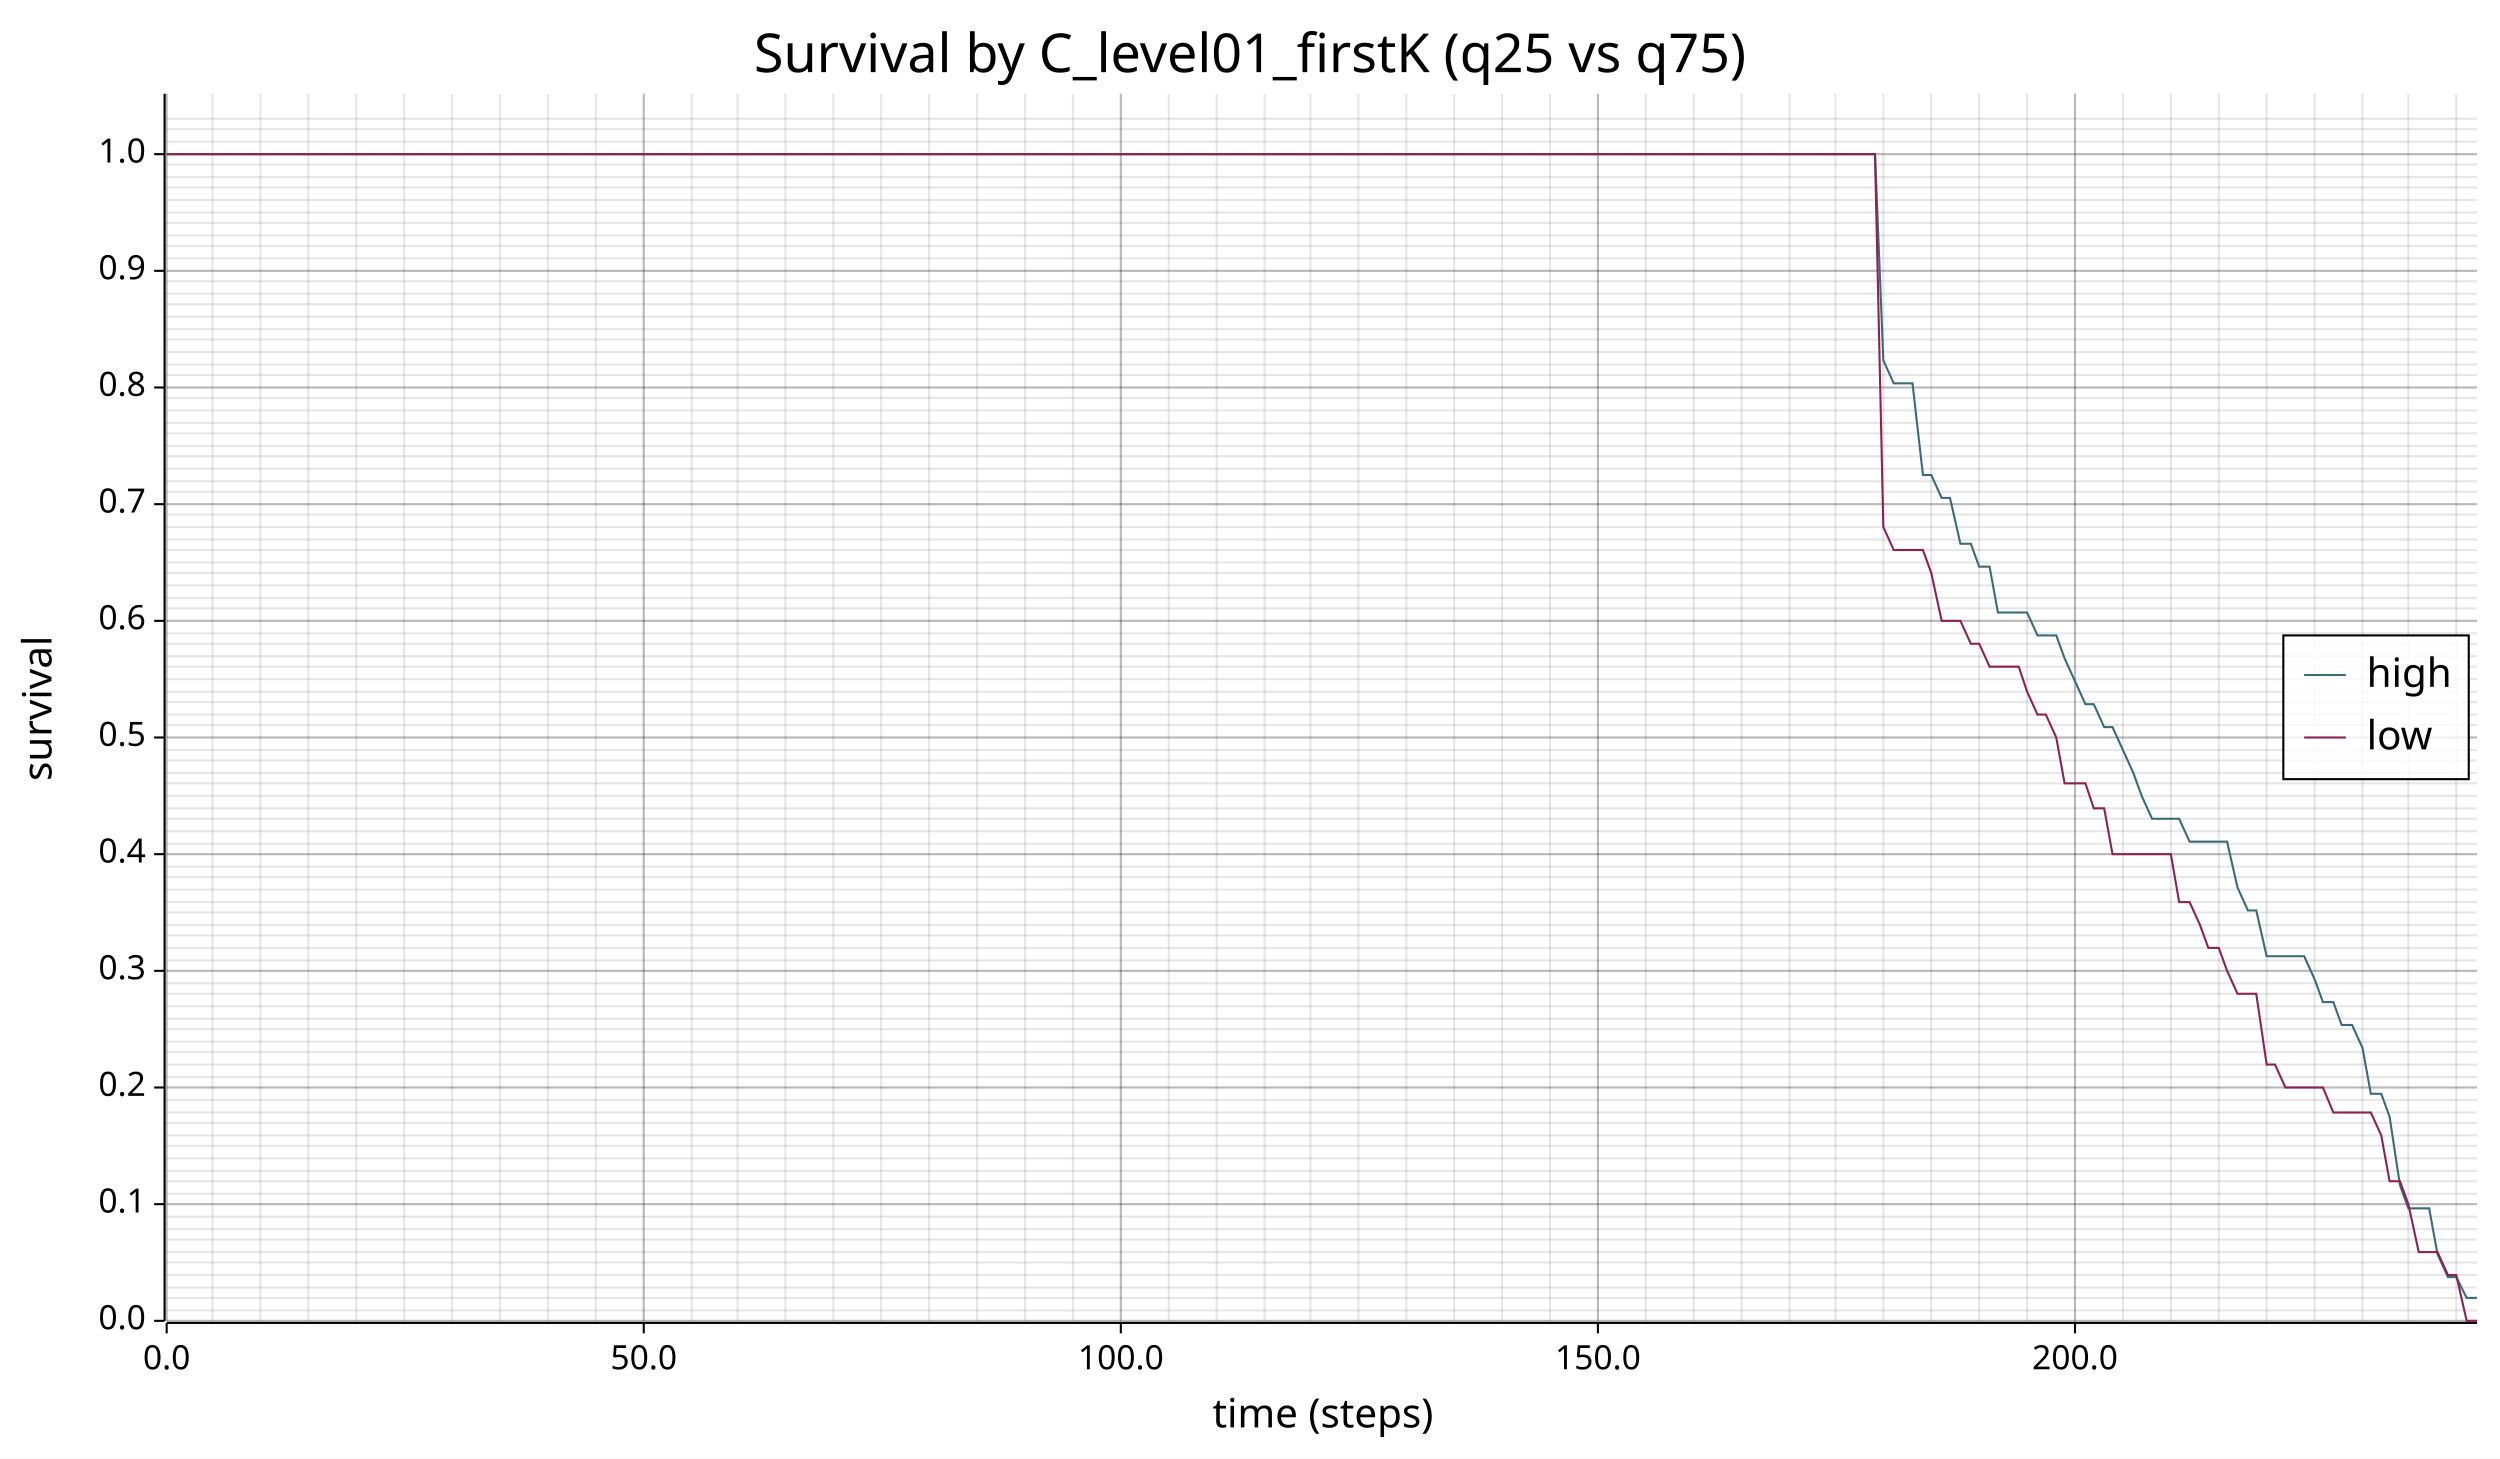
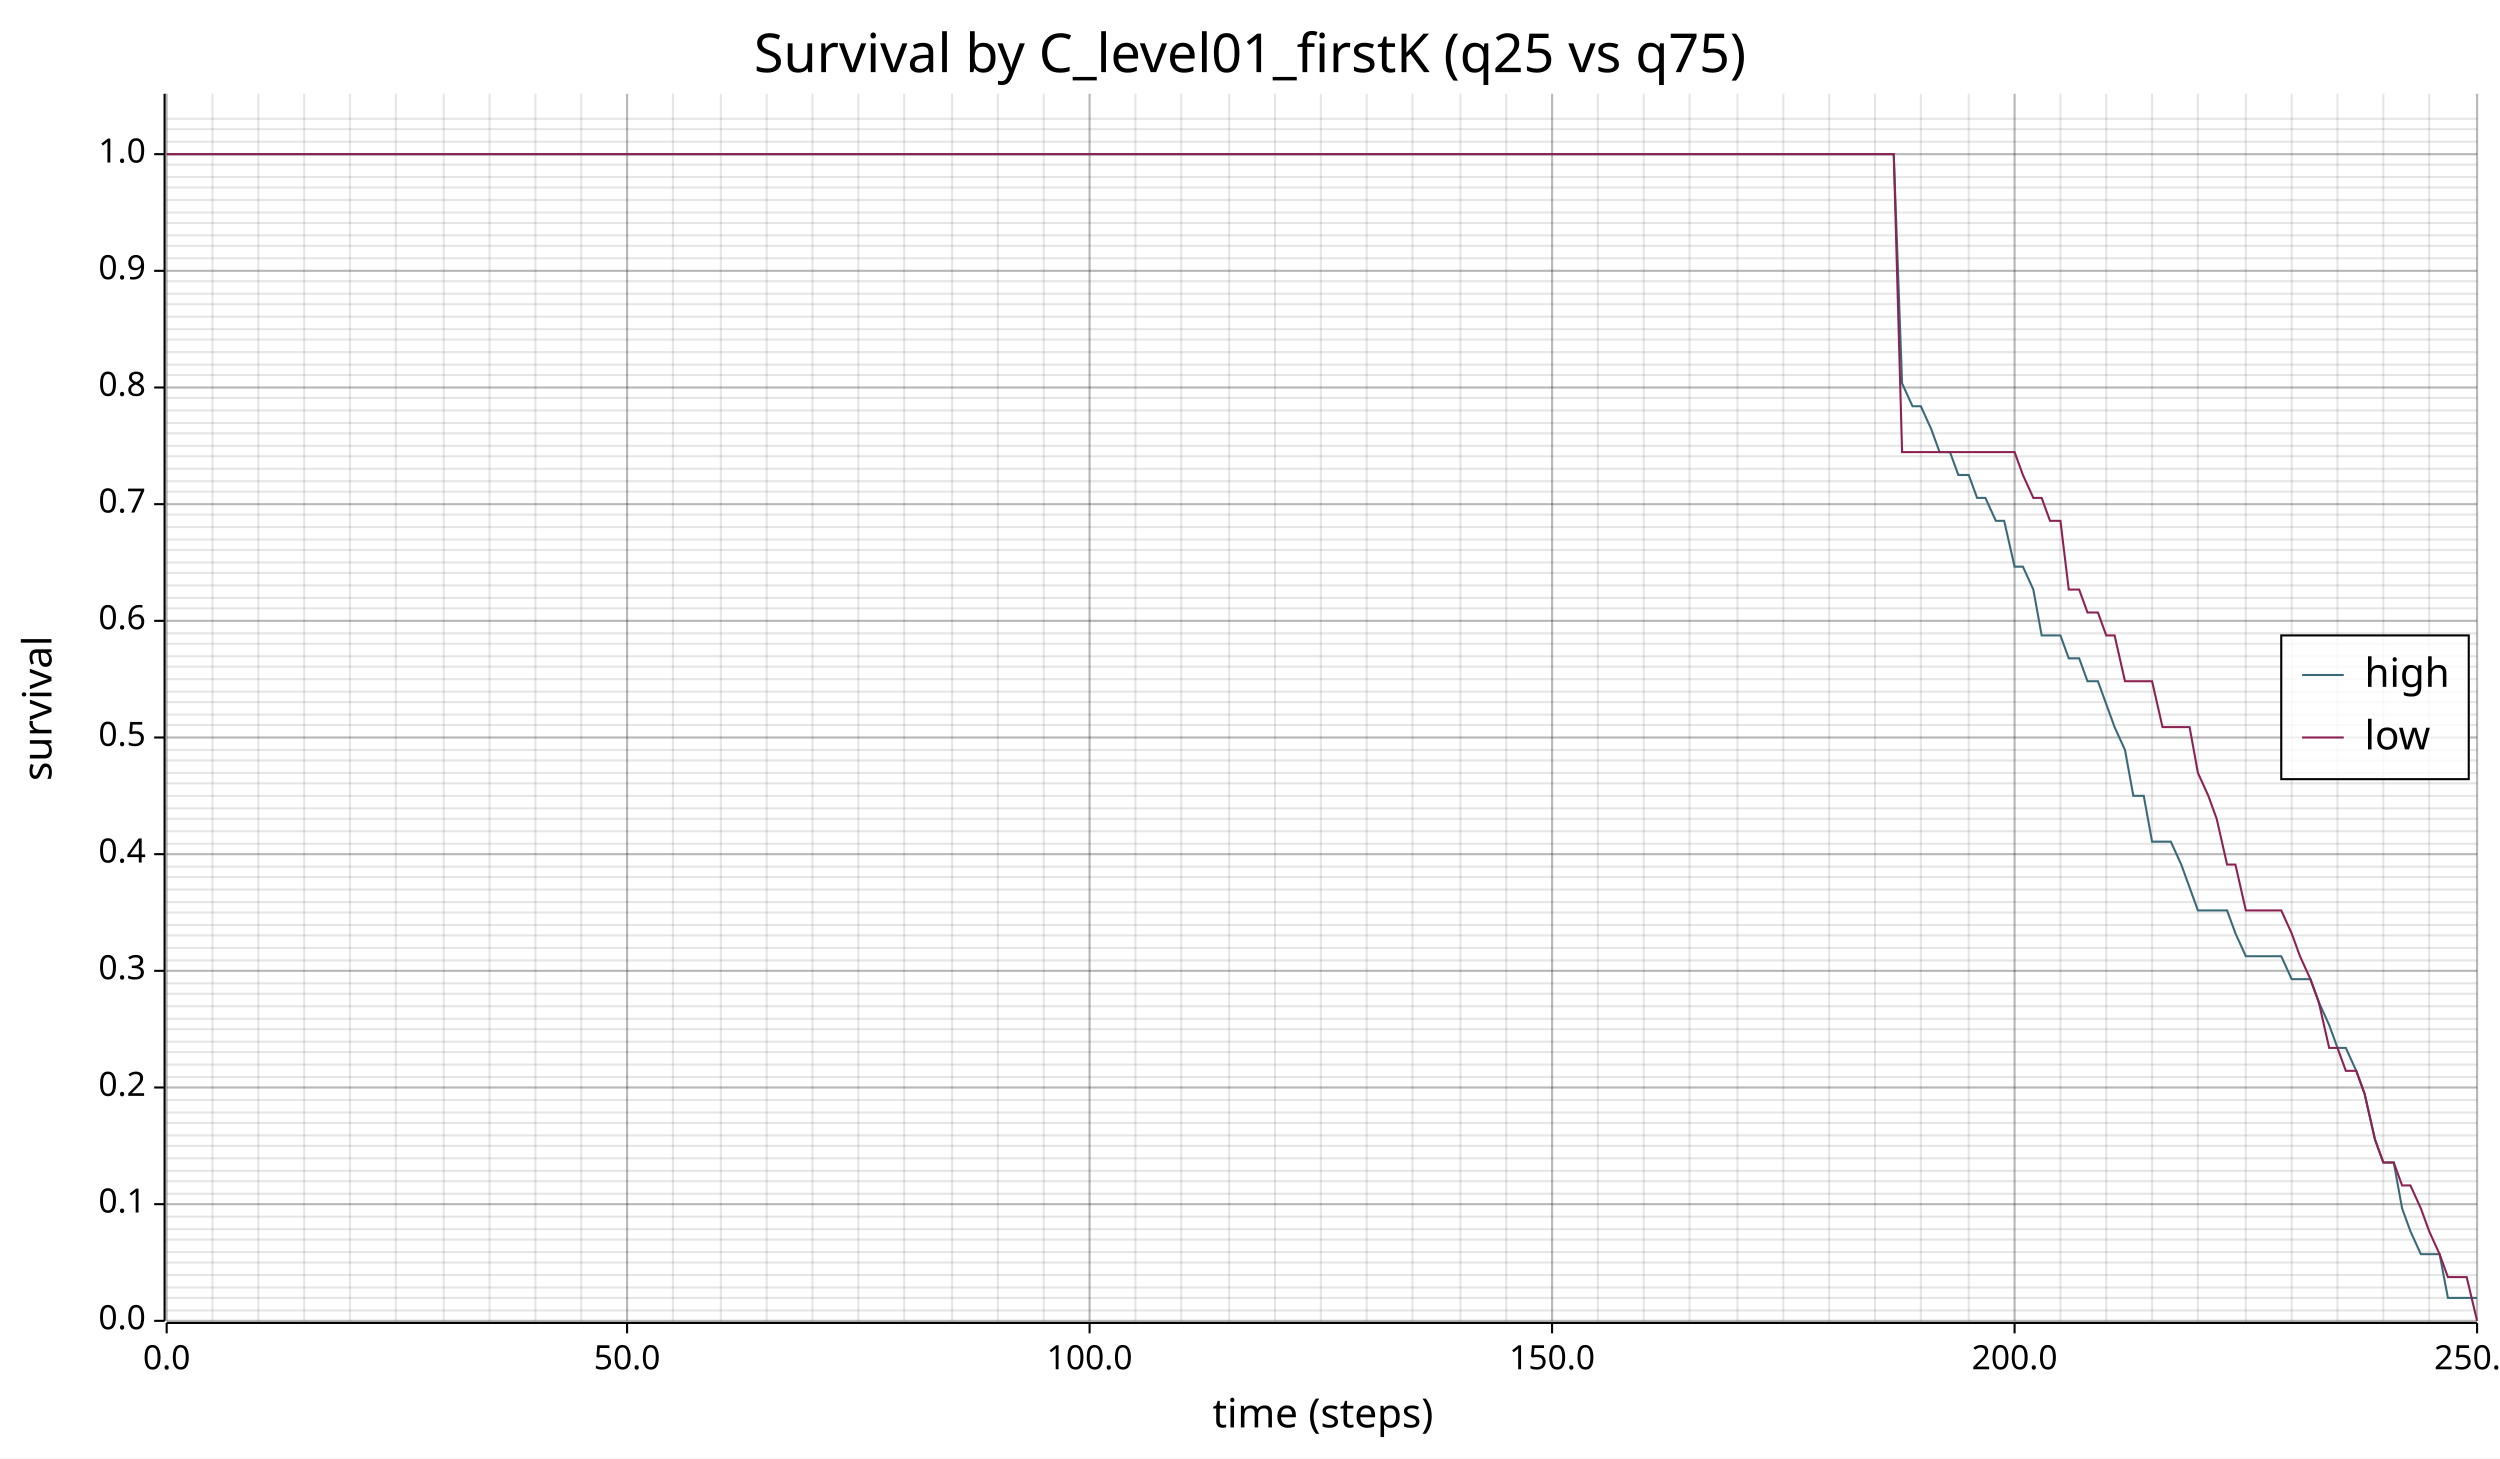
<svg xmlns="http://www.w3.org/2000/svg" width="1200" height="700" viewBox="0 0 1200 700">
  <rect x="0" y="0" width="1200" height="700" opacity="1" fill="#FFFFFF" stroke="none" />
  <text x="600" y="15" dy="0.76em" text-anchor="middle" font-family="sans-serif" font-size="25.806" opacity="1" fill="#000000">
Survival by C_level01_firstK (q25 vs q75)
</text>
  <line opacity="0.1" stroke="#000000" stroke-width="1" x1="80" y1="634" x2="80" y2="45" />
  <line opacity="0.1" stroke="#000000" stroke-width="1" x1="102" y1="634" x2="102" y2="45" />
-   <line opacity="0.1" stroke="#000000" stroke-width="1" x1="125" y1="634" x2="125" y2="45" />
-   <line opacity="0.1" stroke="#000000" stroke-width="1" x1="148" y1="634" x2="148" y2="45" />
-   <line opacity="0.1" stroke="#000000" stroke-width="1" x1="171" y1="634" x2="171" y2="45" />
-   <line opacity="0.1" stroke="#000000" stroke-width="1" x1="194" y1="634" x2="194" y2="45" />
-   <line opacity="0.1" stroke="#000000" stroke-width="1" x1="217" y1="634" x2="217" y2="45" />
-   <line opacity="0.1" stroke="#000000" stroke-width="1" x1="240" y1="634" x2="240" y2="45" />
-   <line opacity="0.1" stroke="#000000" stroke-width="1" x1="263" y1="634" x2="263" y2="45" />
-   <line opacity="0.1" stroke="#000000" stroke-width="1" x1="286" y1="634" x2="286" y2="45" />
-   <line opacity="0.1" stroke="#000000" stroke-width="1" x1="309" y1="634" x2="309" y2="45" />
-   <line opacity="0.1" stroke="#000000" stroke-width="1" x1="332" y1="634" x2="332" y2="45" />
-   <line opacity="0.1" stroke="#000000" stroke-width="1" x1="354" y1="634" x2="354" y2="45" />
-   <line opacity="0.1" stroke="#000000" stroke-width="1" x1="377" y1="634" x2="377" y2="45" />
-   <line opacity="0.1" stroke="#000000" stroke-width="1" x1="400" y1="634" x2="400" y2="45" />
-   <line opacity="0.1" stroke="#000000" stroke-width="1" x1="423" y1="634" x2="423" y2="45" />
-   <line opacity="0.1" stroke="#000000" stroke-width="1" x1="446" y1="634" x2="446" y2="45" />
-   <line opacity="0.1" stroke="#000000" stroke-width="1" x1="469" y1="634" x2="469" y2="45" />
-   <line opacity="0.1" stroke="#000000" stroke-width="1" x1="492" y1="634" x2="492" y2="45" />
-   <line opacity="0.1" stroke="#000000" stroke-width="1" x1="515" y1="634" x2="515" y2="45" />
-   <line opacity="0.1" stroke="#000000" stroke-width="1" x1="538" y1="634" x2="538" y2="45" />
-   <line opacity="0.1" stroke="#000000" stroke-width="1" x1="561" y1="634" x2="561" y2="45" />
-   <line opacity="0.1" stroke="#000000" stroke-width="1" x1="584" y1="634" x2="584" y2="45" />
-   <line opacity="0.1" stroke="#000000" stroke-width="1" x1="607" y1="634" x2="607" y2="45" />
-   <line opacity="0.1" stroke="#000000" stroke-width="1" x1="629" y1="634" x2="629" y2="45" />
-   <line opacity="0.1" stroke="#000000" stroke-width="1" x1="652" y1="634" x2="652" y2="45" />
-   <line opacity="0.1" stroke="#000000" stroke-width="1" x1="675" y1="634" x2="675" y2="45" />
-   <line opacity="0.1" stroke="#000000" stroke-width="1" x1="698" y1="634" x2="698" y2="45" />
-   <line opacity="0.1" stroke="#000000" stroke-width="1" x1="721" y1="634" x2="721" y2="45" />
-   <line opacity="0.1" stroke="#000000" stroke-width="1" x1="744" y1="634" x2="744" y2="45" />
+   <line opacity="0.1" stroke="#000000" stroke-width="1" x1="124" y1="634" x2="124" y2="45" />
+   <line opacity="0.1" stroke="#000000" stroke-width="1" x1="146" y1="634" x2="146" y2="45" />
+   <line opacity="0.1" stroke="#000000" stroke-width="1" x1="168" y1="634" x2="168" y2="45" />
+   <line opacity="0.1" stroke="#000000" stroke-width="1" x1="190" y1="634" x2="190" y2="45" />
+   <line opacity="0.1" stroke="#000000" stroke-width="1" x1="213" y1="634" x2="213" y2="45" />
+   <line opacity="0.1" stroke="#000000" stroke-width="1" x1="235" y1="634" x2="235" y2="45" />
+   <line opacity="0.1" stroke="#000000" stroke-width="1" x1="257" y1="634" x2="257" y2="45" />
+   <line opacity="0.1" stroke="#000000" stroke-width="1" x1="279" y1="634" x2="279" y2="45" />
+   <line opacity="0.1" stroke="#000000" stroke-width="1" x1="301" y1="634" x2="301" y2="45" />
+   <line opacity="0.1" stroke="#000000" stroke-width="1" x1="323" y1="634" x2="323" y2="45" />
+   <line opacity="0.1" stroke="#000000" stroke-width="1" x1="346" y1="634" x2="346" y2="45" />
+   <line opacity="0.1" stroke="#000000" stroke-width="1" x1="368" y1="634" x2="368" y2="45" />
+   <line opacity="0.1" stroke="#000000" stroke-width="1" x1="390" y1="634" x2="390" y2="45" />
+   <line opacity="0.1" stroke="#000000" stroke-width="1" x1="412" y1="634" x2="412" y2="45" />
+   <line opacity="0.1" stroke="#000000" stroke-width="1" x1="434" y1="634" x2="434" y2="45" />
+   <line opacity="0.1" stroke="#000000" stroke-width="1" x1="457" y1="634" x2="457" y2="45" />
+   <line opacity="0.1" stroke="#000000" stroke-width="1" x1="479" y1="634" x2="479" y2="45" />
+   <line opacity="0.1" stroke="#000000" stroke-width="1" x1="501" y1="634" x2="501" y2="45" />
+   <line opacity="0.1" stroke="#000000" stroke-width="1" x1="523" y1="634" x2="523" y2="45" />
+   <line opacity="0.1" stroke="#000000" stroke-width="1" x1="545" y1="634" x2="545" y2="45" />
+   <line opacity="0.1" stroke="#000000" stroke-width="1" x1="567" y1="634" x2="567" y2="45" />
+   <line opacity="0.1" stroke="#000000" stroke-width="1" x1="590" y1="634" x2="590" y2="45" />
+   <line opacity="0.1" stroke="#000000" stroke-width="1" x1="612" y1="634" x2="612" y2="45" />
+   <line opacity="0.1" stroke="#000000" stroke-width="1" x1="634" y1="634" x2="634" y2="45" />
+   <line opacity="0.1" stroke="#000000" stroke-width="1" x1="656" y1="634" x2="656" y2="45" />
+   <line opacity="0.1" stroke="#000000" stroke-width="1" x1="678" y1="634" x2="678" y2="45" />
+   <line opacity="0.1" stroke="#000000" stroke-width="1" x1="701" y1="634" x2="701" y2="45" />
+   <line opacity="0.1" stroke="#000000" stroke-width="1" x1="723" y1="634" x2="723" y2="45" />
+   <line opacity="0.1" stroke="#000000" stroke-width="1" x1="745" y1="634" x2="745" y2="45" />
  <line opacity="0.1" stroke="#000000" stroke-width="1" x1="767" y1="634" x2="767" y2="45" />
-   <line opacity="0.1" stroke="#000000" stroke-width="1" x1="790" y1="634" x2="790" y2="45" />
-   <line opacity="0.1" stroke="#000000" stroke-width="1" x1="813" y1="634" x2="813" y2="45" />
-   <line opacity="0.1" stroke="#000000" stroke-width="1" x1="836" y1="634" x2="836" y2="45" />
-   <line opacity="0.1" stroke="#000000" stroke-width="1" x1="859" y1="634" x2="859" y2="45" />
-   <line opacity="0.1" stroke="#000000" stroke-width="1" x1="881" y1="634" x2="881" y2="45" />
-   <line opacity="0.1" stroke="#000000" stroke-width="1" x1="904" y1="634" x2="904" y2="45" />
-   <line opacity="0.1" stroke="#000000" stroke-width="1" x1="927" y1="634" x2="927" y2="45" />
-   <line opacity="0.1" stroke="#000000" stroke-width="1" x1="950" y1="634" x2="950" y2="45" />
-   <line opacity="0.1" stroke="#000000" stroke-width="1" x1="973" y1="634" x2="973" y2="45" />
-   <line opacity="0.1" stroke="#000000" stroke-width="1" x1="996" y1="634" x2="996" y2="45" />
-   <line opacity="0.1" stroke="#000000" stroke-width="1" x1="1019" y1="634" x2="1019" y2="45" />
-   <line opacity="0.1" stroke="#000000" stroke-width="1" x1="1042" y1="634" x2="1042" y2="45" />
-   <line opacity="0.1" stroke="#000000" stroke-width="1" x1="1065" y1="634" x2="1065" y2="45" />
-   <line opacity="0.1" stroke="#000000" stroke-width="1" x1="1088" y1="634" x2="1088" y2="45" />
-   <line opacity="0.1" stroke="#000000" stroke-width="1" x1="1111" y1="634" x2="1111" y2="45" />
-   <line opacity="0.1" stroke="#000000" stroke-width="1" x1="1134" y1="634" x2="1134" y2="45" />
-   <line opacity="0.1" stroke="#000000" stroke-width="1" x1="1156" y1="634" x2="1156" y2="45" />
-   <line opacity="0.1" stroke="#000000" stroke-width="1" x1="1179" y1="634" x2="1179" y2="45" />
+   <line opacity="0.1" stroke="#000000" stroke-width="1" x1="789" y1="634" x2="789" y2="45" />
+   <line opacity="0.1" stroke="#000000" stroke-width="1" x1="811" y1="634" x2="811" y2="45" />
+   <line opacity="0.1" stroke="#000000" stroke-width="1" x1="834" y1="634" x2="834" y2="45" />
+   <line opacity="0.1" stroke="#000000" stroke-width="1" x1="856" y1="634" x2="856" y2="45" />
+   <line opacity="0.1" stroke="#000000" stroke-width="1" x1="878" y1="634" x2="878" y2="45" />
+   <line opacity="0.1" stroke="#000000" stroke-width="1" x1="900" y1="634" x2="900" y2="45" />
+   <line opacity="0.1" stroke="#000000" stroke-width="1" x1="922" y1="634" x2="922" y2="45" />
+   <line opacity="0.1" stroke="#000000" stroke-width="1" x1="945" y1="634" x2="945" y2="45" />
+   <line opacity="0.1" stroke="#000000" stroke-width="1" x1="967" y1="634" x2="967" y2="45" />
+   <line opacity="0.1" stroke="#000000" stroke-width="1" x1="989" y1="634" x2="989" y2="45" />
+   <line opacity="0.1" stroke="#000000" stroke-width="1" x1="1011" y1="634" x2="1011" y2="45" />
+   <line opacity="0.1" stroke="#000000" stroke-width="1" x1="1033" y1="634" x2="1033" y2="45" />
+   <line opacity="0.1" stroke="#000000" stroke-width="1" x1="1055" y1="634" x2="1055" y2="45" />
+   <line opacity="0.1" stroke="#000000" stroke-width="1" x1="1078" y1="634" x2="1078" y2="45" />
+   <line opacity="0.1" stroke="#000000" stroke-width="1" x1="1100" y1="634" x2="1100" y2="45" />
+   <line opacity="0.1" stroke="#000000" stroke-width="1" x1="1122" y1="634" x2="1122" y2="45" />
+   <line opacity="0.1" stroke="#000000" stroke-width="1" x1="1144" y1="634" x2="1144" y2="45" />
+   <line opacity="0.1" stroke="#000000" stroke-width="1" x1="1166" y1="634" x2="1166" y2="45" />
+   <line opacity="0.1" stroke="#000000" stroke-width="1" x1="1189" y1="634" x2="1189" y2="45" />
  <line opacity="0.1" stroke="#000000" stroke-width="1" x1="80" y1="634" x2="1189" y2="634" />
  <line opacity="0.1" stroke="#000000" stroke-width="1" x1="80" y1="629" x2="1189" y2="629" />
  <line opacity="0.1" stroke="#000000" stroke-width="1" x1="80" y1="623" x2="1189" y2="623" />
  <line opacity="0.1" stroke="#000000" stroke-width="1" x1="80" y1="618" x2="1189" y2="618" />
  <line opacity="0.1" stroke="#000000" stroke-width="1" x1="80" y1="612" x2="1189" y2="612" />
  <line opacity="0.1" stroke="#000000" stroke-width="1" x1="80" y1="606" x2="1189" y2="606" />
  <line opacity="0.1" stroke="#000000" stroke-width="1" x1="80" y1="601" x2="1189" y2="601" />
  <line opacity="0.1" stroke="#000000" stroke-width="1" x1="80" y1="595" x2="1189" y2="595" />
  <line opacity="0.1" stroke="#000000" stroke-width="1" x1="80" y1="590" x2="1189" y2="590" />
  <line opacity="0.1" stroke="#000000" stroke-width="1" x1="80" y1="584" x2="1189" y2="584" />
  <line opacity="0.1" stroke="#000000" stroke-width="1" x1="80" y1="578" x2="1189" y2="578" />
  <line opacity="0.1" stroke="#000000" stroke-width="1" x1="80" y1="573" x2="1189" y2="573" />
  <line opacity="0.1" stroke="#000000" stroke-width="1" x1="80" y1="567" x2="1189" y2="567" />
  <line opacity="0.1" stroke="#000000" stroke-width="1" x1="80" y1="562" x2="1189" y2="562" />
  <line opacity="0.1" stroke="#000000" stroke-width="1" x1="80" y1="556" x2="1189" y2="556" />
  <line opacity="0.1" stroke="#000000" stroke-width="1" x1="80" y1="550" x2="1189" y2="550" />
  <line opacity="0.1" stroke="#000000" stroke-width="1" x1="80" y1="545" x2="1189" y2="545" />
  <line opacity="0.1" stroke="#000000" stroke-width="1" x1="80" y1="539" x2="1189" y2="539" />
  <line opacity="0.1" stroke="#000000" stroke-width="1" x1="80" y1="534" x2="1189" y2="534" />
  <line opacity="0.1" stroke="#000000" stroke-width="1" x1="80" y1="528" x2="1189" y2="528" />
  <line opacity="0.1" stroke="#000000" stroke-width="1" x1="80" y1="522" x2="1189" y2="522" />
  <line opacity="0.1" stroke="#000000" stroke-width="1" x1="80" y1="517" x2="1189" y2="517" />
  <line opacity="0.1" stroke="#000000" stroke-width="1" x1="80" y1="511" x2="1189" y2="511" />
  <line opacity="0.1" stroke="#000000" stroke-width="1" x1="80" y1="505" x2="1189" y2="505" />
  <line opacity="0.1" stroke="#000000" stroke-width="1" x1="80" y1="500" x2="1189" y2="500" />
  <line opacity="0.1" stroke="#000000" stroke-width="1" x1="80" y1="494" x2="1189" y2="494" />
  <line opacity="0.1" stroke="#000000" stroke-width="1" x1="80" y1="489" x2="1189" y2="489" />
  <line opacity="0.1" stroke="#000000" stroke-width="1" x1="80" y1="483" x2="1189" y2="483" />
  <line opacity="0.1" stroke="#000000" stroke-width="1" x1="80" y1="477" x2="1189" y2="477" />
  <line opacity="0.1" stroke="#000000" stroke-width="1" x1="80" y1="472" x2="1189" y2="472" />
  <line opacity="0.1" stroke="#000000" stroke-width="1" x1="80" y1="466" x2="1189" y2="466" />
  <line opacity="0.1" stroke="#000000" stroke-width="1" x1="80" y1="461" x2="1189" y2="461" />
  <line opacity="0.1" stroke="#000000" stroke-width="1" x1="80" y1="455" x2="1189" y2="455" />
  <line opacity="0.1" stroke="#000000" stroke-width="1" x1="80" y1="449" x2="1189" y2="449" />
  <line opacity="0.1" stroke="#000000" stroke-width="1" x1="80" y1="444" x2="1189" y2="444" />
  <line opacity="0.1" stroke="#000000" stroke-width="1" x1="80" y1="438" x2="1189" y2="438" />
  <line opacity="0.1" stroke="#000000" stroke-width="1" x1="80" y1="433" x2="1189" y2="433" />
  <line opacity="0.1" stroke="#000000" stroke-width="1" x1="80" y1="427" x2="1189" y2="427" />
  <line opacity="0.1" stroke="#000000" stroke-width="1" x1="80" y1="421" x2="1189" y2="421" />
  <line opacity="0.1" stroke="#000000" stroke-width="1" x1="80" y1="416" x2="1189" y2="416" />
  <line opacity="0.1" stroke="#000000" stroke-width="1" x1="80" y1="410" x2="1189" y2="410" />
  <line opacity="0.1" stroke="#000000" stroke-width="1" x1="80" y1="405" x2="1189" y2="405" />
  <line opacity="0.1" stroke="#000000" stroke-width="1" x1="80" y1="399" x2="1189" y2="399" />
  <line opacity="0.1" stroke="#000000" stroke-width="1" x1="80" y1="393" x2="1189" y2="393" />
  <line opacity="0.1" stroke="#000000" stroke-width="1" x1="80" y1="388" x2="1189" y2="388" />
  <line opacity="0.1" stroke="#000000" stroke-width="1" x1="80" y1="382" x2="1189" y2="382" />
  <line opacity="0.1" stroke="#000000" stroke-width="1" x1="80" y1="376" x2="1189" y2="376" />
  <line opacity="0.1" stroke="#000000" stroke-width="1" x1="80" y1="371" x2="1189" y2="371" />
  <line opacity="0.1" stroke="#000000" stroke-width="1" x1="80" y1="365" x2="1189" y2="365" />
  <line opacity="0.1" stroke="#000000" stroke-width="1" x1="80" y1="360" x2="1189" y2="360" />
  <line opacity="0.1" stroke="#000000" stroke-width="1" x1="80" y1="354" x2="1189" y2="354" />
  <line opacity="0.1" stroke="#000000" stroke-width="1" x1="80" y1="348" x2="1189" y2="348" />
  <line opacity="0.1" stroke="#000000" stroke-width="1" x1="80" y1="343" x2="1189" y2="343" />
  <line opacity="0.1" stroke="#000000" stroke-width="1" x1="80" y1="337" x2="1189" y2="337" />
  <line opacity="0.1" stroke="#000000" stroke-width="1" x1="80" y1="332" x2="1189" y2="332" />
  <line opacity="0.1" stroke="#000000" stroke-width="1" x1="80" y1="326" x2="1189" y2="326" />
  <line opacity="0.1" stroke="#000000" stroke-width="1" x1="80" y1="320" x2="1189" y2="320" />
  <line opacity="0.1" stroke="#000000" stroke-width="1" x1="80" y1="315" x2="1189" y2="315" />
  <line opacity="0.1" stroke="#000000" stroke-width="1" x1="80" y1="309" x2="1189" y2="309" />
  <line opacity="0.1" stroke="#000000" stroke-width="1" x1="80" y1="304" x2="1189" y2="304" />
  <line opacity="0.1" stroke="#000000" stroke-width="1" x1="80" y1="298" x2="1189" y2="298" />
  <line opacity="0.1" stroke="#000000" stroke-width="1" x1="80" y1="292" x2="1189" y2="292" />
  <line opacity="0.1" stroke="#000000" stroke-width="1" x1="80" y1="287" x2="1189" y2="287" />
  <line opacity="0.1" stroke="#000000" stroke-width="1" x1="80" y1="281" x2="1189" y2="281" />
  <line opacity="0.1" stroke="#000000" stroke-width="1" x1="80" y1="275" x2="1189" y2="275" />
  <line opacity="0.1" stroke="#000000" stroke-width="1" x1="80" y1="270" x2="1189" y2="270" />
  <line opacity="0.1" stroke="#000000" stroke-width="1" x1="80" y1="264" x2="1189" y2="264" />
  <line opacity="0.1" stroke="#000000" stroke-width="1" x1="80" y1="259" x2="1189" y2="259" />
  <line opacity="0.1" stroke="#000000" stroke-width="1" x1="80" y1="253" x2="1189" y2="253" />
  <line opacity="0.1" stroke="#000000" stroke-width="1" x1="80" y1="247" x2="1189" y2="247" />
  <line opacity="0.1" stroke="#000000" stroke-width="1" x1="80" y1="242" x2="1189" y2="242" />
  <line opacity="0.1" stroke="#000000" stroke-width="1" x1="80" y1="236" x2="1189" y2="236" />
  <line opacity="0.1" stroke="#000000" stroke-width="1" x1="80" y1="231" x2="1189" y2="231" />
  <line opacity="0.1" stroke="#000000" stroke-width="1" x1="80" y1="225" x2="1189" y2="225" />
  <line opacity="0.1" stroke="#000000" stroke-width="1" x1="80" y1="219" x2="1189" y2="219" />
  <line opacity="0.1" stroke="#000000" stroke-width="1" x1="80" y1="214" x2="1189" y2="214" />
  <line opacity="0.1" stroke="#000000" stroke-width="1" x1="80" y1="208" x2="1189" y2="208" />
  <line opacity="0.1" stroke="#000000" stroke-width="1" x1="80" y1="203" x2="1189" y2="203" />
  <line opacity="0.1" stroke="#000000" stroke-width="1" x1="80" y1="197" x2="1189" y2="197" />
  <line opacity="0.1" stroke="#000000" stroke-width="1" x1="80" y1="191" x2="1189" y2="191" />
  <line opacity="0.1" stroke="#000000" stroke-width="1" x1="80" y1="186" x2="1189" y2="186" />
  <line opacity="0.1" stroke="#000000" stroke-width="1" x1="80" y1="180" x2="1189" y2="180" />
  <line opacity="0.1" stroke="#000000" stroke-width="1" x1="80" y1="175" x2="1189" y2="175" />
  <line opacity="0.1" stroke="#000000" stroke-width="1" x1="80" y1="169" x2="1189" y2="169" />
  <line opacity="0.1" stroke="#000000" stroke-width="1" x1="80" y1="163" x2="1189" y2="163" />
  <line opacity="0.1" stroke="#000000" stroke-width="1" x1="80" y1="158" x2="1189" y2="158" />
  <line opacity="0.1" stroke="#000000" stroke-width="1" x1="80" y1="152" x2="1189" y2="152" />
  <line opacity="0.1" stroke="#000000" stroke-width="1" x1="80" y1="146" x2="1189" y2="146" />
  <line opacity="0.1" stroke="#000000" stroke-width="1" x1="80" y1="141" x2="1189" y2="141" />
  <line opacity="0.1" stroke="#000000" stroke-width="1" x1="80" y1="135" x2="1189" y2="135" />
  <line opacity="0.1" stroke="#000000" stroke-width="1" x1="80" y1="130" x2="1189" y2="130" />
  <line opacity="0.1" stroke="#000000" stroke-width="1" x1="80" y1="124" x2="1189" y2="124" />
  <line opacity="0.1" stroke="#000000" stroke-width="1" x1="80" y1="118" x2="1189" y2="118" />
  <line opacity="0.1" stroke="#000000" stroke-width="1" x1="80" y1="113" x2="1189" y2="113" />
  <line opacity="0.1" stroke="#000000" stroke-width="1" x1="80" y1="107" x2="1189" y2="107" />
  <line opacity="0.1" stroke="#000000" stroke-width="1" x1="80" y1="102" x2="1189" y2="102" />
  <line opacity="0.1" stroke="#000000" stroke-width="1" x1="80" y1="96" x2="1189" y2="96" />
  <line opacity="0.1" stroke="#000000" stroke-width="1" x1="80" y1="90" x2="1189" y2="90" />
  <line opacity="0.1" stroke="#000000" stroke-width="1" x1="80" y1="85" x2="1189" y2="85" />
  <line opacity="0.1" stroke="#000000" stroke-width="1" x1="80" y1="79" x2="1189" y2="79" />
  <line opacity="0.1" stroke="#000000" stroke-width="1" x1="80" y1="74" x2="1189" y2="74" />
  <line opacity="0.1" stroke="#000000" stroke-width="1" x1="80" y1="68" x2="1189" y2="68" />
  <line opacity="0.1" stroke="#000000" stroke-width="1" x1="80" y1="62" x2="1189" y2="62" />
  <line opacity="0.1" stroke="#000000" stroke-width="1" x1="80" y1="57" x2="1189" y2="57" />
  <text x="10" y="340" dy="0.76em" text-anchor="middle" font-family="sans-serif" font-size="19.355" opacity="1" fill="#000000" transform="rotate(270, 10, 340)">
survival
</text>
  <text x="635" y="690" dy="-0.5ex" text-anchor="middle" font-family="sans-serif" font-size="19.355" opacity="1" fill="#000000">
time (steps)
</text>
  <line opacity="0.2" stroke="#000000" stroke-width="1" x1="80" y1="634" x2="80" y2="45" />
-   <line opacity="0.2" stroke="#000000" stroke-width="1" x1="309" y1="634" x2="309" y2="45" />
-   <line opacity="0.2" stroke="#000000" stroke-width="1" x1="538" y1="634" x2="538" y2="45" />
-   <line opacity="0.2" stroke="#000000" stroke-width="1" x1="767" y1="634" x2="767" y2="45" />
-   <line opacity="0.2" stroke="#000000" stroke-width="1" x1="996" y1="634" x2="996" y2="45" />
+   <line opacity="0.2" stroke="#000000" stroke-width="1" x1="301" y1="634" x2="301" y2="45" />
+   <line opacity="0.2" stroke="#000000" stroke-width="1" x1="523" y1="634" x2="523" y2="45" />
+   <line opacity="0.2" stroke="#000000" stroke-width="1" x1="745" y1="634" x2="745" y2="45" />
+   <line opacity="0.2" stroke="#000000" stroke-width="1" x1="967" y1="634" x2="967" y2="45" />
+   <line opacity="0.2" stroke="#000000" stroke-width="1" x1="1189" y1="634" x2="1189" y2="45" />
  <line opacity="0.2" stroke="#000000" stroke-width="1" x1="80" y1="634" x2="1189" y2="634" />
  <line opacity="0.2" stroke="#000000" stroke-width="1" x1="80" y1="578" x2="1189" y2="578" />
  <line opacity="0.2" stroke="#000000" stroke-width="1" x1="80" y1="522" x2="1189" y2="522" />
  <line opacity="0.2" stroke="#000000" stroke-width="1" x1="80" y1="466" x2="1189" y2="466" />
  <line opacity="0.2" stroke="#000000" stroke-width="1" x1="80" y1="410" x2="1189" y2="410" />
  <line opacity="0.2" stroke="#000000" stroke-width="1" x1="80" y1="354" x2="1189" y2="354" />
  <line opacity="0.2" stroke="#000000" stroke-width="1" x1="80" y1="298" x2="1189" y2="298" />
  <line opacity="0.2" stroke="#000000" stroke-width="1" x1="80" y1="242" x2="1189" y2="242" />
  <line opacity="0.2" stroke="#000000" stroke-width="1" x1="80" y1="186" x2="1189" y2="186" />
  <line opacity="0.2" stroke="#000000" stroke-width="1" x1="80" y1="130" x2="1189" y2="130" />
  <line opacity="0.2" stroke="#000000" stroke-width="1" x1="80" y1="74" x2="1189" y2="74" />
  <polyline fill="none" opacity="1" stroke="#000000" stroke-width="1" points="79,45 79,634 " />
  <text x="70" y="634" dy="0.5ex" text-anchor="end" font-family="sans-serif" font-size="16.129" opacity="1" fill="#000000">
0.0
</text>
  <polyline fill="none" opacity="1" stroke="#000000" stroke-width="1" points="74,634 79,634 " />
  <text x="70" y="578" dy="0.5ex" text-anchor="end" font-family="sans-serif" font-size="16.129" opacity="1" fill="#000000">
0.1
</text>
  <polyline fill="none" opacity="1" stroke="#000000" stroke-width="1" points="74,578 79,578 " />
  <text x="70" y="522" dy="0.5ex" text-anchor="end" font-family="sans-serif" font-size="16.129" opacity="1" fill="#000000">
0.2
</text>
  <polyline fill="none" opacity="1" stroke="#000000" stroke-width="1" points="74,522 79,522 " />
  <text x="70" y="466" dy="0.5ex" text-anchor="end" font-family="sans-serif" font-size="16.129" opacity="1" fill="#000000">
0.3
</text>
  <polyline fill="none" opacity="1" stroke="#000000" stroke-width="1" points="74,466 79,466 " />
  <text x="70" y="410" dy="0.5ex" text-anchor="end" font-family="sans-serif" font-size="16.129" opacity="1" fill="#000000">
0.4
</text>
  <polyline fill="none" opacity="1" stroke="#000000" stroke-width="1" points="74,410 79,410 " />
  <text x="70" y="354" dy="0.5ex" text-anchor="end" font-family="sans-serif" font-size="16.129" opacity="1" fill="#000000">
0.5
</text>
  <polyline fill="none" opacity="1" stroke="#000000" stroke-width="1" points="74,354 79,354 " />
  <text x="70" y="298" dy="0.5ex" text-anchor="end" font-family="sans-serif" font-size="16.129" opacity="1" fill="#000000">
0.6
</text>
  <polyline fill="none" opacity="1" stroke="#000000" stroke-width="1" points="74,298 79,298 " />
  <text x="70" y="242" dy="0.5ex" text-anchor="end" font-family="sans-serif" font-size="16.129" opacity="1" fill="#000000">
0.7
</text>
  <polyline fill="none" opacity="1" stroke="#000000" stroke-width="1" points="74,242 79,242 " />
  <text x="70" y="186" dy="0.5ex" text-anchor="end" font-family="sans-serif" font-size="16.129" opacity="1" fill="#000000">
0.8
</text>
  <polyline fill="none" opacity="1" stroke="#000000" stroke-width="1" points="74,186 79,186 " />
  <text x="70" y="130" dy="0.5ex" text-anchor="end" font-family="sans-serif" font-size="16.129" opacity="1" fill="#000000">
0.9
</text>
  <polyline fill="none" opacity="1" stroke="#000000" stroke-width="1" points="74,130 79,130 " />
  <text x="70" y="74" dy="0.5ex" text-anchor="end" font-family="sans-serif" font-size="16.129" opacity="1" fill="#000000">
1.0
</text>
  <polyline fill="none" opacity="1" stroke="#000000" stroke-width="1" points="74,74 79,74 " />
  <polyline fill="none" opacity="1" stroke="#000000" stroke-width="1" points="80,635 1189,635 " />
  <text x="80" y="645" dy="0.76em" text-anchor="middle" font-family="sans-serif" font-size="16.129" opacity="1" fill="#000000">
0.0
</text>
  <polyline fill="none" opacity="1" stroke="#000000" stroke-width="1" points="80,635 80,640 " />
-   <text x="309" y="645" dy="0.76em" text-anchor="middle" font-family="sans-serif" font-size="16.129" opacity="1" fill="#000000">
+   <text x="301" y="645" dy="0.76em" text-anchor="middle" font-family="sans-serif" font-size="16.129" opacity="1" fill="#000000">
50.0
</text>
-   <polyline fill="none" opacity="1" stroke="#000000" stroke-width="1" points="309,635 309,640 " />
-   <text x="538" y="645" dy="0.76em" text-anchor="middle" font-family="sans-serif" font-size="16.129" opacity="1" fill="#000000">
+   <polyline fill="none" opacity="1" stroke="#000000" stroke-width="1" points="301,635 301,640 " />
+   <text x="523" y="645" dy="0.76em" text-anchor="middle" font-family="sans-serif" font-size="16.129" opacity="1" fill="#000000">
100.0
</text>
-   <polyline fill="none" opacity="1" stroke="#000000" stroke-width="1" points="538,635 538,640 " />
-   <text x="767" y="645" dy="0.76em" text-anchor="middle" font-family="sans-serif" font-size="16.129" opacity="1" fill="#000000">
+   <polyline fill="none" opacity="1" stroke="#000000" stroke-width="1" points="523,635 523,640 " />
+   <text x="745" y="645" dy="0.76em" text-anchor="middle" font-family="sans-serif" font-size="16.129" opacity="1" fill="#000000">
150.0
</text>
-   <polyline fill="none" opacity="1" stroke="#000000" stroke-width="1" points="767,635 767,640 " />
-   <text x="996" y="645" dy="0.76em" text-anchor="middle" font-family="sans-serif" font-size="16.129" opacity="1" fill="#000000">
+   <polyline fill="none" opacity="1" stroke="#000000" stroke-width="1" points="745,635 745,640 " />
+   <text x="967" y="645" dy="0.76em" text-anchor="middle" font-family="sans-serif" font-size="16.129" opacity="1" fill="#000000">
200.0
</text>
-   <polyline fill="none" opacity="1" stroke="#000000" stroke-width="1" points="996,635 996,640 " />
-   <polyline fill="none" opacity="1" stroke="#3A6A78" stroke-width="1" points="80,74 84,74 89,74 93,74 98,74 102,74 107,74 112,74 116,74 121,74 125,74 130,74 134,74 139,74 144,74 148,74 153,74 157,74 162,74 167,74 171,74 176,74 180,74 185,74 189,74 194,74 199,74 203,74 208,74 212,74 217,74 222,74 226,74 231,74 235,74 240,74 244,74 249,74 254,74 258,74 263,74 267,74 272,74 277,74 281,74 286,74 290,74 295,74 299,74 304,74 309,74 313,74 318,74 322,74 327,74 332,74 336,74 341,74 345,74 350,74 354,74 359,74 364,74 368,74 373,74 377,74 382,74 387,74 391,74 396,74 400,74 405,74 409,74 414,74 419,74 423,74 428,74 432,74 437,74 442,74 446,74 451,74 455,74 460,74 464,74 469,74 474,74 478,74 483,74 487,74 492,74 497,74 501,74 506,74 510,74 515,74 519,74 524,74 529,74 533,74 538,74 542,74 547,74 552,74 556,74 561,74 565,74 570,74 574,74 579,74 584,74 588,74 593,74 597,74 602,74 607,74 611,74 616,74 620,74 625,74 629,74 634,74 639,74 643,74 648,74 652,74 657,74 661,74 666,74 671,74 675,74 680,74 684,74 689,74 694,74 698,74 703,74 707,74 712,74 716,74 721,74 726,74 730,74 735,74 739,74 744,74 749,74 753,74 758,74 762,74 767,74 771,74 776,74 781,74 785,74 790,74 794,74 799,74 804,74 808,74 813,74 817,74 822,74 826,74 831,74 836,74 840,74 845,74 849,74 854,74 859,74 863,74 868,74 872,74 877,74 881,74 886,74 891,74 895,74 900,74 904,173 909,184 914,184 918,184 923,228 927,228 932,239 936,239 941,261 946,261 950,272 955,272 959,294 964,294 969,294 973,294 978,305 982,305 987,305 991,316 996,327 1001,338 1005,338 1010,349 1014,349 1019,360 1024,371 1028,382 1033,393 1037,393 1042,393 1046,393 1051,404 1056,404 1060,404 1065,404 1069,404 1074,426 1079,437 1083,437 1088,459 1092,459 1097,459 1101,459 1106,459 1111,470 1115,481 1120,481 1124,492 1129,492 1134,503 1138,525 1143,525 1147,536 1152,569 1156,580 1161,580 1166,580 1170,602 1175,613 1179,613 1184,623 1189,623 " />
-   <polyline fill="none" opacity="1" stroke="#8B2252" stroke-width="1" points="80,74 84,74 89,74 93,74 98,74 102,74 107,74 112,74 116,74 121,74 125,74 130,74 134,74 139,74 144,74 148,74 153,74 157,74 162,74 167,74 171,74 176,74 180,74 185,74 189,74 194,74 199,74 203,74 208,74 212,74 217,74 222,74 226,74 231,74 235,74 240,74 244,74 249,74 254,74 258,74 263,74 267,74 272,74 277,74 281,74 286,74 290,74 295,74 299,74 304,74 309,74 313,74 318,74 322,74 327,74 332,74 336,74 341,74 345,74 350,74 354,74 359,74 364,74 368,74 373,74 377,74 382,74 387,74 391,74 396,74 400,74 405,74 409,74 414,74 419,74 423,74 428,74 432,74 437,74 442,74 446,74 451,74 455,74 460,74 464,74 469,74 474,74 478,74 483,74 487,74 492,74 497,74 501,74 506,74 510,74 515,74 519,74 524,74 529,74 533,74 538,74 542,74 547,74 552,74 556,74 561,74 565,74 570,74 574,74 579,74 584,74 588,74 593,74 597,74 602,74 607,74 611,74 616,74 620,74 625,74 629,74 634,74 639,74 643,74 648,74 652,74 657,74 661,74 666,74 671,74 675,74 680,74 684,74 689,74 694,74 698,74 703,74 707,74 712,74 716,74 721,74 726,74 730,74 735,74 739,74 744,74 749,74 753,74 758,74 762,74 767,74 771,74 776,74 781,74 785,74 790,74 794,74 799,74 804,74 808,74 813,74 817,74 822,74 826,74 831,74 836,74 840,74 845,74 849,74 854,74 859,74 863,74 868,74 872,74 877,74 881,74 886,74 891,74 895,74 900,74 904,253 909,264 914,264 918,264 923,264 927,275 932,298 936,298 941,298 946,309 950,309 955,320 959,320 964,320 969,320 973,332 978,343 982,343 987,354 991,376 996,376 1001,376 1005,388 1010,388 1014,410 1019,410 1024,410 1028,410 1033,410 1037,410 1042,410 1046,433 1051,433 1056,444 1060,455 1065,455 1069,466 1074,477 1079,477 1083,477 1088,511 1092,511 1097,522 1101,522 1106,522 1111,522 1115,522 1120,534 1124,534 1129,534 1134,534 1138,534 1143,545 1147,567 1152,567 1156,578 1161,601 1166,601 1170,601 1175,612 1179,612 1184,634 1189,634 " />
-   <rect x="1096" y="305" width="89" height="69" opacity="0.8" fill="#FFFFFF" stroke="none" />
-   <rect x="1096" y="305" width="89" height="69" opacity="1" fill="none" stroke="#000000" />
-   <text x="1136" y="315" dy="0.76em" text-anchor="start" font-family="sans-serif" font-size="19.355" opacity="1" fill="#000000">
+   <polyline fill="none" opacity="1" stroke="#000000" stroke-width="1" points="967,635 967,640 " />
+   <text x="1189" y="645" dy="0.76em" text-anchor="middle" font-family="sans-serif" font-size="16.129" opacity="1" fill="#000000">
+ 250.0
+ </text>
+   <polyline fill="none" opacity="1" stroke="#000000" stroke-width="1" points="1189,635 1189,640 " />
+   <polyline fill="none" opacity="1" stroke="#3A6A78" stroke-width="1" points="80,74 84,74 88,74 93,74 97,74 102,74 106,74 111,74 115,74 119,74 124,74 128,74 133,74 137,74 142,74 146,74 150,74 155,74 159,74 164,74 168,74 173,74 177,74 182,74 186,74 190,74 195,74 199,74 204,74 208,74 213,74 217,74 221,74 226,74 230,74 235,74 239,74 244,74 248,74 253,74 257,74 261,74 266,74 270,74 275,74 279,74 284,74 288,74 292,74 297,74 301,74 306,74 310,74 315,74 319,74 323,74 328,74 332,74 337,74 341,74 346,74 350,74 355,74 359,74 363,74 368,74 372,74 377,74 381,74 386,74 390,74 394,74 399,74 403,74 408,74 412,74 417,74 421,74 426,74 430,74 434,74 439,74 443,74 448,74 452,74 457,74 461,74 465,74 470,74 474,74 479,74 483,74 488,74 492,74 496,74 501,74 505,74 510,74 514,74 519,74 523,74 528,74 532,74 536,74 541,74 545,74 550,74 554,74 559,74 563,74 567,74 572,74 576,74 581,74 585,74 590,74 594,74 599,74 603,74 607,74 612,74 616,74 621,74 625,74 630,74 634,74 638,74 643,74 647,74 652,74 656,74 661,74 665,74 669,74 674,74 678,74 683,74 687,74 692,74 696,74 701,74 705,74 709,74 714,74 718,74 723,74 727,74 732,74 736,74 740,74 745,74 749,74 754,74 758,74 763,74 767,74 772,74 776,74 780,74 785,74 789,74 794,74 798,74 803,74 807,74 811,74 816,74 820,74 825,74 829,74 834,74 838,74 842,74 847,74 851,74 856,74 860,74 865,74 869,74 874,74 878,74 882,74 887,74 891,74 896,74 900,74 905,74 909,74 913,184 918,195 922,195 927,206 931,217 936,217 940,228 945,228 949,239 953,239 958,250 962,250 967,272 971,272 976,283 980,305 984,305 989,305 993,316 998,316 1002,327 1007,327 1011,338 1015,349 1020,360 1024,382 1029,382 1033,404 1038,404 1042,404 1047,415 1051,426 1055,437 1060,437 1064,437 1069,437 1073,448 1078,459 1082,459 1086,459 1091,459 1095,459 1100,470 1104,470 1109,470 1113,481 1118,492 1122,503 1126,503 1131,514 1135,525 1140,547 1144,558 1149,558 1153,580 1157,591 1162,602 1166,602 1171,602 1175,623 1180,623 1184,623 1189,623 " />
+   <polyline fill="none" opacity="1" stroke="#8B2252" stroke-width="1" points="80,74 84,74 88,74 93,74 97,74 102,74 106,74 111,74 115,74 119,74 124,74 128,74 133,74 137,74 142,74 146,74 150,74 155,74 159,74 164,74 168,74 173,74 177,74 182,74 186,74 190,74 195,74 199,74 204,74 208,74 213,74 217,74 221,74 226,74 230,74 235,74 239,74 244,74 248,74 253,74 257,74 261,74 266,74 270,74 275,74 279,74 284,74 288,74 292,74 297,74 301,74 306,74 310,74 315,74 319,74 323,74 328,74 332,74 337,74 341,74 346,74 350,74 355,74 359,74 363,74 368,74 372,74 377,74 381,74 386,74 390,74 394,74 399,74 403,74 408,74 412,74 417,74 421,74 426,74 430,74 434,74 439,74 443,74 448,74 452,74 457,74 461,74 465,74 470,74 474,74 479,74 483,74 488,74 492,74 496,74 501,74 505,74 510,74 514,74 519,74 523,74 528,74 532,74 536,74 541,74 545,74 550,74 554,74 559,74 563,74 567,74 572,74 576,74 581,74 585,74 590,74 594,74 599,74 603,74 607,74 612,74 616,74 621,74 625,74 630,74 634,74 638,74 643,74 647,74 652,74 656,74 661,74 665,74 669,74 674,74 678,74 683,74 687,74 692,74 696,74 701,74 705,74 709,74 714,74 718,74 723,74 727,74 732,74 736,74 740,74 745,74 749,74 754,74 758,74 763,74 767,74 772,74 776,74 780,74 785,74 789,74 794,74 798,74 803,74 807,74 811,74 816,74 820,74 825,74 829,74 834,74 838,74 842,74 847,74 851,74 856,74 860,74 865,74 869,74 874,74 878,74 882,74 887,74 891,74 896,74 900,74 905,74 909,74 913,217 918,217 922,217 927,217 931,217 936,217 940,217 945,217 949,217 953,217 958,217 962,217 967,217 971,228 976,239 980,239 984,250 989,250 993,283 998,283 1002,294 1007,294 1011,305 1015,305 1020,327 1024,327 1029,327 1033,327 1038,349 1042,349 1047,349 1051,349 1055,371 1060,382 1064,393 1069,415 1073,415 1078,437 1082,437 1086,437 1091,437 1095,437 1100,448 1104,459 1109,470 1113,481 1118,503 1122,503 1126,514 1131,514 1135,525 1140,547 1144,558 1149,558 1153,569 1157,569 1162,580 1166,591 1171,602 1175,613 1180,613 1184,613 1189,634 " />
+   <rect x="1095" y="305" width="90" height="69" opacity="0.8" fill="#FFFFFF" stroke="none" />
+   <rect x="1095" y="305" width="90" height="69" opacity="1" fill="none" stroke="#000000" />
+   <text x="1135" y="315" dy="0.76em" text-anchor="start" font-family="sans-serif" font-size="19.355" opacity="1" fill="#000000">
high
</text>
-   <text x="1136" y="345" dy="0.76em" text-anchor="start" font-family="sans-serif" font-size="19.355" opacity="1" fill="#000000">
+   <text x="1135" y="345" dy="0.76em" text-anchor="start" font-family="sans-serif" font-size="19.355" opacity="1" fill="#000000">
low
</text>
-   <polyline fill="none" opacity="1" stroke="#3A6A78" stroke-width="1" points="1106,324 1126,324 " />
-   <polyline fill="none" opacity="1" stroke="#8B2252" stroke-width="1" points="1106,354 1126,354 " />
+   <polyline fill="none" opacity="1" stroke="#3A6A78" stroke-width="1" points="1105,324 1125,324 " />
+   <polyline fill="none" opacity="1" stroke="#8B2252" stroke-width="1" points="1105,354 1125,354 " />
</svg>
